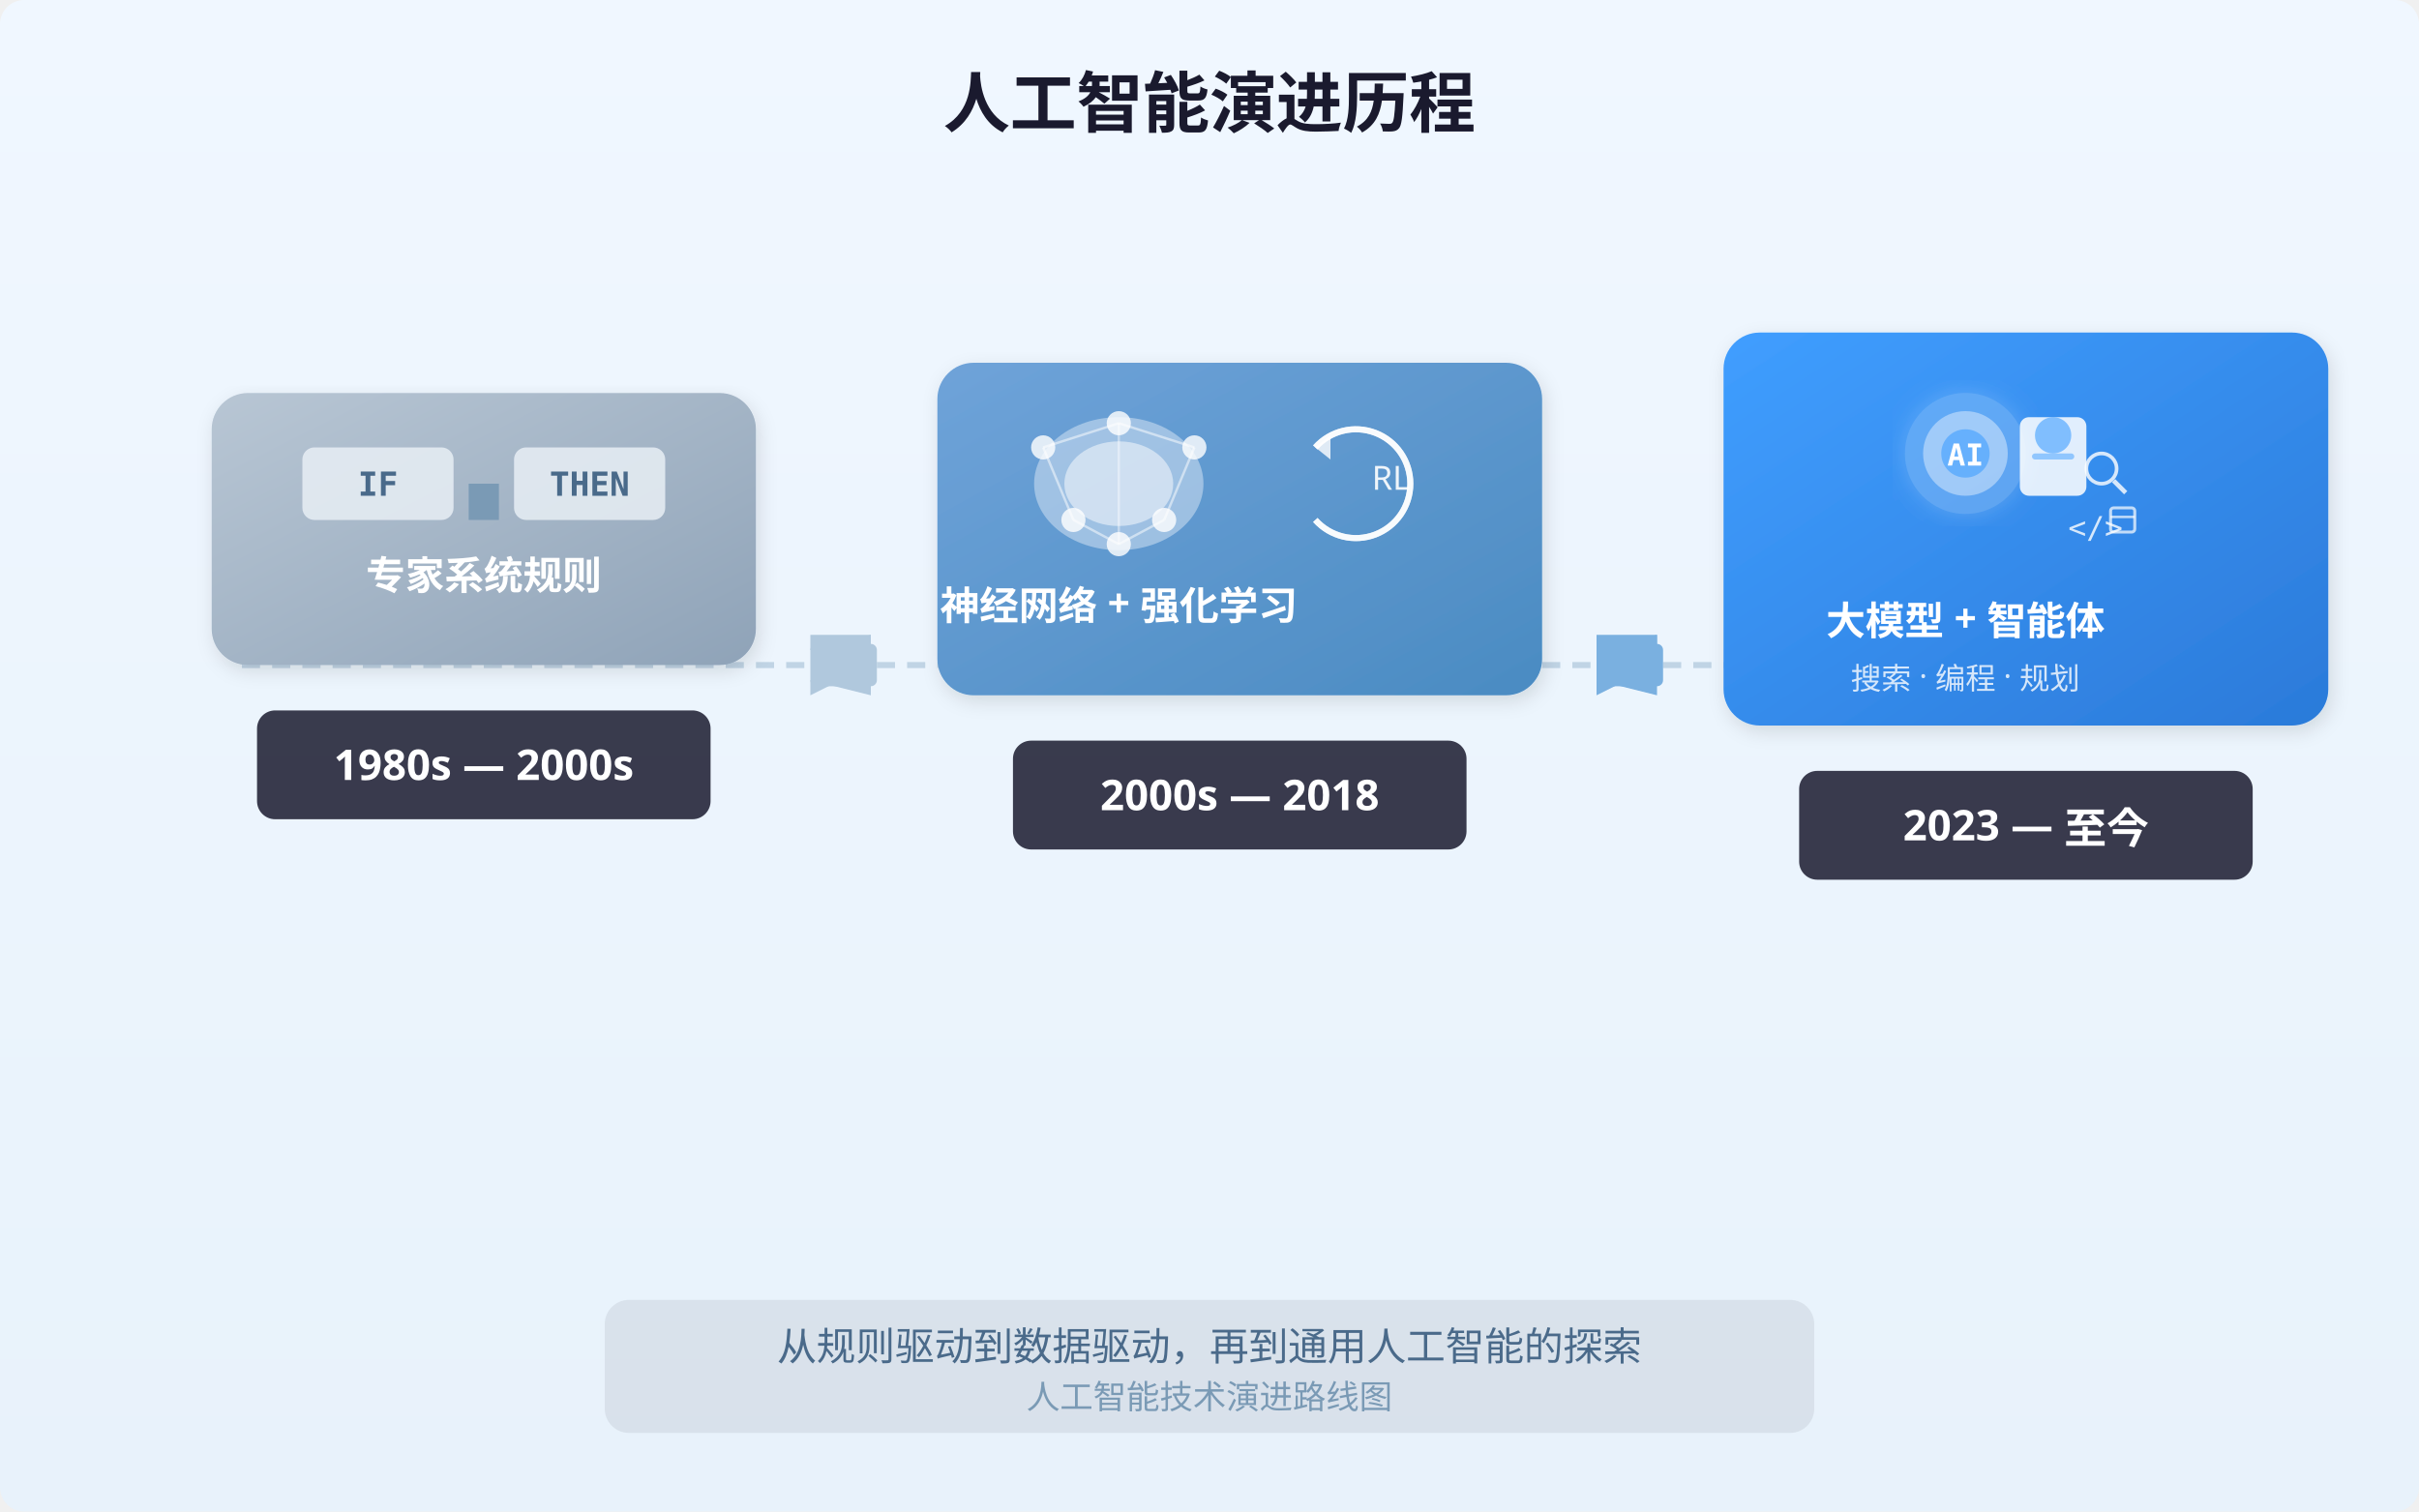
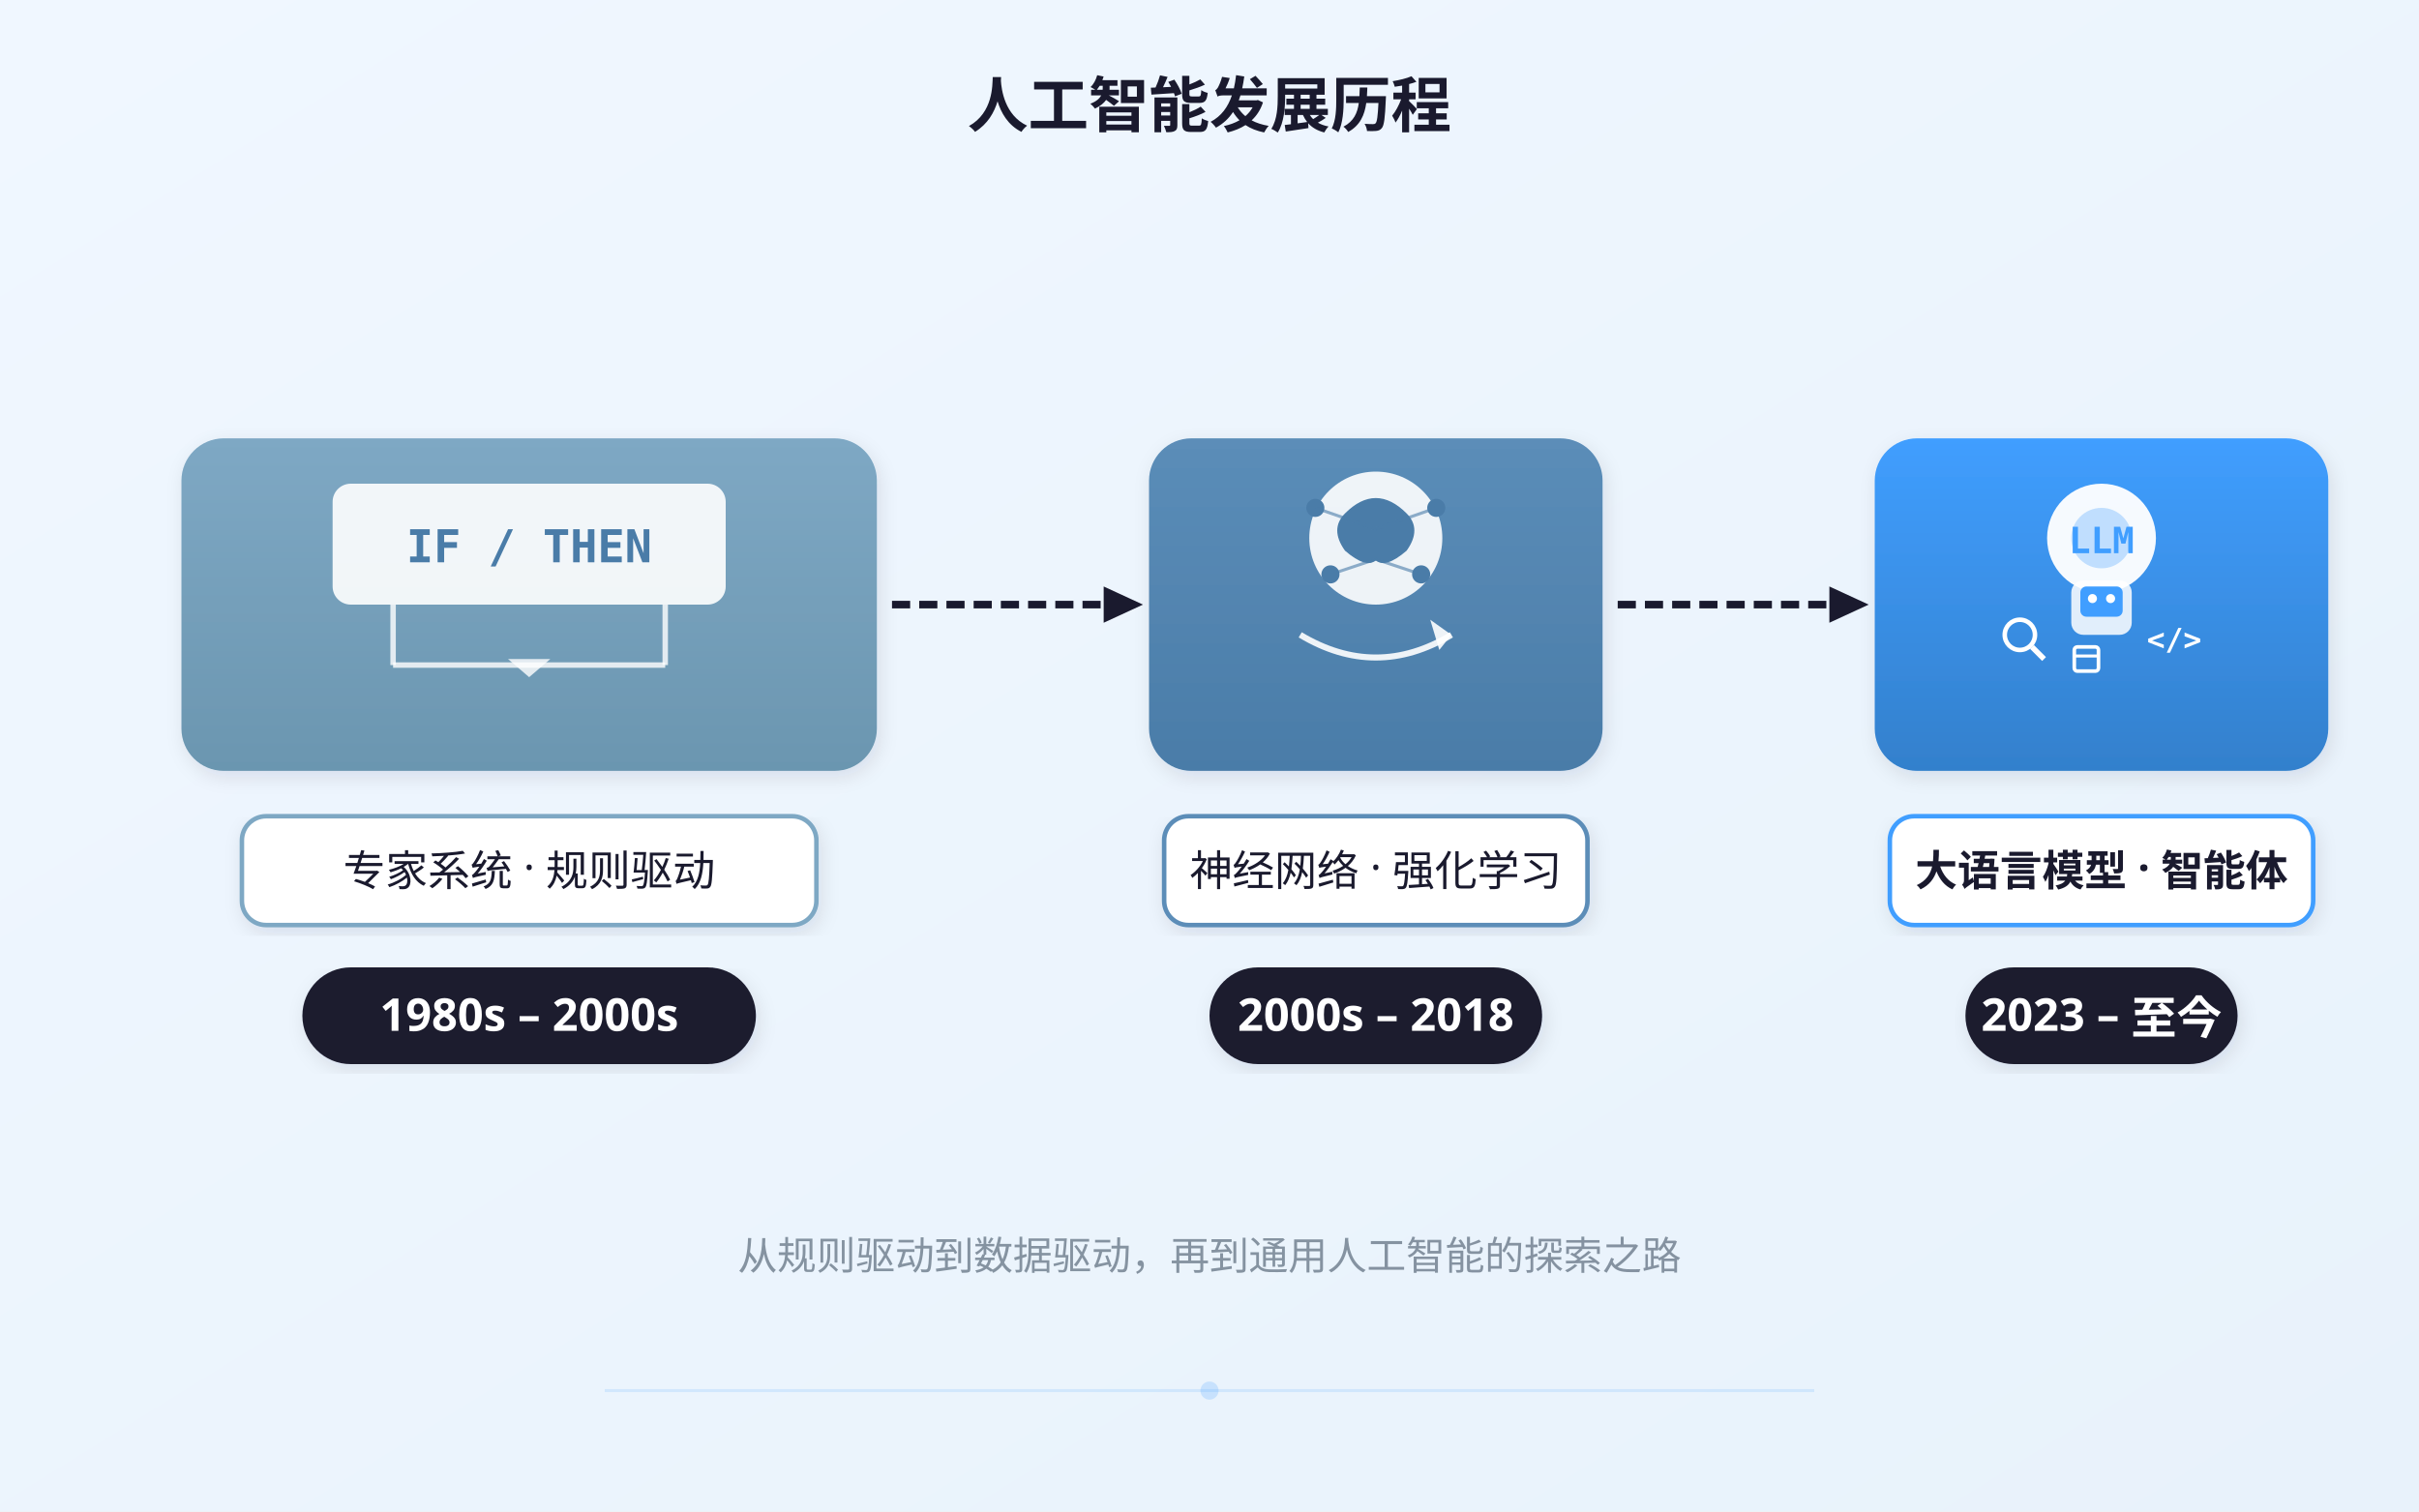
<svg xmlns="http://www.w3.org/2000/svg" viewBox="0 0 800 500" width="800" height="500">
  <defs>
-     <linearGradient id="bgGrad" x1="0" y1="0" x2="0" y2="1">
-       <stop offset="0%" stop-color="#f0f7ff" />
-       <stop offset="100%" stop-color="#e8f2fb" />
+     <linearGradient id="bgGrad" x1="0%" y1="0%" x2="100%" y2="100%">
+       <stop offset="0%" style="stop-color:#f0f7ff;stop-opacity:1" />
+       <stop offset="100%" style="stop-color:#e8f2fb;stop-opacity:1" />
    </linearGradient>
-     <linearGradient id="era1Grad" x1="0" y1="0" x2="1" y2="1">
-       <stop offset="0%" stop-color="#b8c6d4" />
-       <stop offset="100%" stop-color="#8fa3b8" />
+     <linearGradient id="era1Grad" x1="0%" y1="0%" x2="0%" y2="100%">
+       <stop offset="0%" style="stop-color:#7ea8c4;stop-opacity:1" />
+       <stop offset="100%" style="stop-color:#6b96b0;stop-opacity:1" />
    </linearGradient>
-     <linearGradient id="era2Grad" x1="0" y1="0" x2="1" y2="1">
-       <stop offset="0%" stop-color="#6fa3d9" />
-       <stop offset="100%" stop-color="#4a8bc2" />
+     <linearGradient id="era2Grad" x1="0%" y1="0%" x2="0%" y2="100%">
+       <stop offset="0%" style="stop-color:#5b8db8;stop-opacity:1" />
+       <stop offset="100%" style="stop-color:#4a7ca8;stop-opacity:1" />
    </linearGradient>
-     <linearGradient id="era3Grad" x1="0" y1="0" x2="1" y2="1">
-       <stop offset="0%" stop-color="#409EFF" />
-       <stop offset="100%" stop-color="#2b7ad9" />
+     <linearGradient id="era3Grad" x1="0%" y1="0%" x2="0%" y2="100%">
+       <stop offset="0%" style="stop-color:#409EFF;stop-opacity:1" />
+       <stop offset="100%" style="stop-color:#3380cc;stop-opacity:1" />
    </linearGradient>
    <filter id="shadow" x="-5%" y="-5%" width="115%" height="115%">
-       <feDropShadow dx="1" dy="2" stdDeviation="3" flood-opacity="0.12" />
-     </filter>
-     <filter id="glow">
-       <feGaussianBlur stdDeviation="4" result="blur" />
-       <feMerge>
-         <feMergeNode in="blur" />
-         <feMergeNode in="SourceGraphic" />
-       </feMerge>
+       <feDropShadow dx="1" dy="2" stdDeviation="3" flood-color="#1a1a2e" flood-opacity="0.1" />
    </filter>
  </defs>
-   <rect width="800" height="500" fill="url(#bgGrad)" rx="8" />
-   <text x="400" y="42" text-anchor="middle" font-family="Microsoft YaHei, SimHei, sans-serif" font-size="22" font-weight="bold" fill="#1a1a2e">人工智能演进历程</text>
-   <line x1="80" y1="220" x2="740" y2="220" stroke="#c0d4e5" stroke-width="2" stroke-dasharray="6,4" />
-   <g filter="url(#shadow)">
-     <rect x="70" y="130" width="180" height="90" rx="12" fill="url(#era1Grad)" />
-     <rect x="100" y="148" width="50" height="24" rx="4" fill="#e8eef5" opacity="0.85" />
-     <text x="125" y="164" text-anchor="middle" font-family="monospace" font-size="11" fill="#4a6a8a" font-weight="bold">IF</text>
-     <polygon points="155,160 165,160 165,172 155,172" fill="#7a9ab5" />
-     <rect x="170" y="148" width="50" height="24" rx="4" fill="#e8eef5" opacity="0.85" />
-     <text x="195" y="164" text-anchor="middle" font-family="monospace" font-size="11" fill="#4a6a8a" font-weight="bold">THEN</text>
-     <text x="160" y="195" text-anchor="middle" font-family="Microsoft YaHei, SimHei, sans-serif" font-size="13" fill="#ffffff" font-weight="bold">专家系统规则</text>
-   </g>
-   <rect x="85" y="235" width="150" height="36" rx="6" fill="#1a1a2e" opacity="0.85" />
-   <text x="160" y="258" text-anchor="middle" font-family="Microsoft YaHei, SimHei, sans-serif" font-size="14" fill="#ffffff" font-weight="bold">1980s — 2000s</text>
-   <polygon points="268,215 288,210 288,220 288,220" fill="#b0c8dd" />
-   <polygon points="268,225 288,220 288,230 288,220" fill="#b0c8dd" />
-   <polygon points="268,210 288,210 288,220 268,215" fill="#b0c8dd" />
-   <polygon points="268,230 288,220 288,230 268,225" fill="#b0c8dd" />
-   <rect x="268" y="213" width="22" height="14" rx="2" fill="#b0c8dd" />
-   <g filter="url(#shadow)">
-     <rect x="310" y="120" width="200" height="110" rx="12" fill="url(#era2Grad)" />
-     <ellipse cx="370" cy="160" rx="28" ry="22" fill="#dce8f5" opacity="0.5" />
-     <ellipse cx="370" cy="160" rx="18" ry="14" fill="#eef4fa" opacity="0.6" />
-     <circle cx="345" cy="148" r="4" fill="#ffffff" opacity="0.8" />
-     <circle cx="370" cy="140" r="4" fill="#ffffff" opacity="0.8" />
-     <circle cx="395" cy="148" r="4" fill="#ffffff" opacity="0.8" />
-     <circle cx="355" cy="172" r="4" fill="#ffffff" opacity="0.8" />
-     <circle cx="385" cy="172" r="4" fill="#ffffff" opacity="0.8" />
-     <circle cx="370" cy="180" r="4" fill="#ffffff" opacity="0.8" />
-     <line x1="345" y1="148" x2="370" y2="140" stroke="#ffffff" stroke-width="0.8" opacity="0.5" />
-     <line x1="370" y1="140" x2="395" y2="148" stroke="#ffffff" stroke-width="0.8" opacity="0.5" />
-     <line x1="345" y1="148" x2="355" y2="172" stroke="#ffffff" stroke-width="0.8" opacity="0.5" />
-     <line x1="395" y1="148" x2="385" y2="172" stroke="#ffffff" stroke-width="0.8" opacity="0.5" />
-     <line x1="355" y1="172" x2="370" y2="180" stroke="#ffffff" stroke-width="0.8" opacity="0.5" />
-     <line x1="385" y1="172" x2="370" y2="180" stroke="#ffffff" stroke-width="0.8" opacity="0.5" />
-     <line x1="370" y1="140" x2="370" y2="180" stroke="#ffffff" stroke-width="0.8" opacity="0.4" />
-     <path d="M435,148 A18,18 0,1,1 435,172" stroke="#ffffff" stroke-width="2" fill="none" opacity="0.8" />
-     <polygon points="435,148 440,144 440,152" fill="#ffffff" opacity="0.8" />
-     <path d="M435,148 A18,18 0,1,1 435,172" stroke="#ffffff" stroke-width="2" fill="none" opacity="0.8" />
-     <text x="460" y="162" text-anchor="middle" font-family="Microsoft YaHei, SimHei, sans-serif" font-size="11" fill="#ffffff" opacity="0.9">RL</text>
-     <text x="370" y="205" text-anchor="middle" font-family="Microsoft YaHei, SimHei, sans-serif" font-size="13" fill="#ffffff" font-weight="bold">神经网络 + 强化学习</text>
-   </g>
-   <rect x="335" y="245" width="150" height="36" rx="6" fill="#1a1a2e" opacity="0.85" />
-   <text x="410" y="268" text-anchor="middle" font-family="Microsoft YaHei, SimHei, sans-serif" font-size="14" fill="#ffffff" font-weight="bold">2000s — 2018</text>
-   <polygon points="528,215 548,210 548,220 548,220" fill="#7ab0e0" />
-   <polygon points="528,225 548,220 548,230 548,220" fill="#7ab0e0" />
-   <polygon points="528,210 548,210 548,220 528,215" fill="#7ab0e0" />
-   <polygon points="528,230 548,220 548,230 528,225" fill="#7ab0e0" />
-   <rect x="528" y="213" width="22" height="14" rx="2" fill="#7ab0e0" />
-   <g filter="url(#shadow)">
-     <rect x="570" y="110" width="200" height="130" rx="12" fill="url(#era3Grad)" />
-     <circle cx="650" cy="150" r="20" fill="#ffffff" opacity="0.2" filter="url(#glow)" />
-     <circle cx="650" cy="150" r="14" fill="#ffffff" opacity="0.4" />
-     <circle cx="650" cy="150" r="8" fill="#409EFF" opacity="0.6" />
-     <text x="650" y="154" text-anchor="middle" font-family="monospace" font-size="10" fill="#ffffff" font-weight="bold">AI</text>
-     <rect x="668" y="138" width="22" height="26" rx="3" fill="#ffffff" opacity="0.85" />
-     <circle cx="679" cy="144" r="6" fill="#409EFF" opacity="0.6" />
-     <rect x="672" y="150" width="14" height="2" rx="1" fill="#409EFF" opacity="0.5" />
-     <circle cx="695" cy="155" r="5" fill="none" stroke="#ffffff" stroke-width="1.2" opacity="0.8" />
-     <line x1="699" y1="159" x2="703" y2="163" stroke="#ffffff" stroke-width="1.5" opacity="0.8" />
-     <text x="693" y="178" text-anchor="middle" font-family="monospace" font-size="10" fill="#ffffff" opacity="0.8">&lt;/&gt;</text>
-     <rect x="698" y="168" width="8" height="8" rx="1" fill="none" stroke="#ffffff" stroke-width="1" opacity="0.7" />
-     <line x1="698" y1="171" x2="706" y2="171" stroke="#ffffff" stroke-width="0.8" opacity="0.7" />
-     <text x="650" y="210" text-anchor="middle" font-family="Microsoft YaHei, SimHei, sans-serif" font-size="13" fill="#ffffff" font-weight="bold">大模型 + 智能体</text>
-     <text x="650" y="228" text-anchor="middle" font-family="Microsoft YaHei, SimHei, sans-serif" font-size="10" fill="#ffffff" opacity="0.8">搜索 · 编程 · 规划</text>
-   </g>
-   <rect x="595" y="255" width="150" height="36" rx="6" fill="#1a1a2e" opacity="0.85" />
-   <text x="670" y="278" text-anchor="middle" font-family="Microsoft YaHei, SimHei, sans-serif" font-size="14" fill="#ffffff" font-weight="bold">2023 — 至今</text>
-   <rect x="200" y="430" width="400" height="44" rx="8" fill="#1a1a2e" opacity="0.08" />
-   <text x="400" y="450" text-anchor="middle" font-family="Microsoft YaHei, SimHei, sans-serif" font-size="13" fill="#4a6a8a">从规则驱动到数据驱动，再到通用人工智能的探索</text>
-   <text x="400" y="466" text-anchor="middle" font-family="Microsoft YaHei, SimHei, sans-serif" font-size="11" fill="#7a9ab5">人工智能技术演进路线图</text>
+   <rect width="800" height="500" fill="url(#bgGrad)" rx="0" />
+   <text x="400" y="42" text-anchor="middle" font-family="Microsoft YaHei, SimHei, sans-serif" font-size="20" font-weight="bold" fill="#1a1a2e">人工智能发展历程</text>
+   <line x1="295" y1="200" x2="365" y2="200" stroke="#1a1a2e" stroke-width="2.5" stroke-dasharray="6,3" />
+   <polygon points="365,194 378,200 365,206" fill="#1a1a2e" />
+   <line x1="535" y1="200" x2="605" y2="200" stroke="#1a1a2e" stroke-width="2.5" stroke-dasharray="6,3" />
+   <polygon points="605,194 618,200 605,206" fill="#1a1a2e" />
+   <rect x="60" y="145" width="230" height="110" rx="14" fill="url(#era1Grad)" filter="url(#shadow)" />
+   <rect x="110" y="160" width="130" height="40" rx="6" fill="white" fill-opacity="0.9" />
+   <text x="175" y="186" text-anchor="middle" font-family="Consolas, monospace" font-size="15" font-weight="bold" fill="#4a7ca8">IF / THEN</text>
+   <line x1="130" y1="200" x2="130" y2="220" stroke="white" stroke-width="1.8" stroke-opacity="0.8" />
+   <line x1="220" y1="200" x2="220" y2="220" stroke="white" stroke-width="1.8" stroke-opacity="0.8" />
+   <line x1="130" y1="220" x2="220" y2="220" stroke="white" stroke-width="1.8" stroke-opacity="0.8" />
+   <polygon points="175,224 168,218 182,218" fill="white" fill-opacity="0.8" />
+   <rect x="80" y="270" width="190" height="36" rx="8" fill="white" stroke="#7ea8c4" stroke-width="1.5" filter="url(#shadow)" />
+   <text x="175" y="293" text-anchor="middle" font-family="Microsoft YaHei, SimHei, sans-serif" font-size="14" fill="#1a1a2e">专家系统 · 规则驱动</text>
+   <rect x="100" y="320" width="150" height="32" rx="16" fill="#1a1a2e" filter="url(#shadow)" />
+   <text x="175" y="341" text-anchor="middle" font-family="Microsoft YaHei, SimHei, sans-serif" font-size="15" font-weight="bold" fill="white">1980s – 2000s</text>
+   <rect x="380" y="145" width="150" height="110" rx="14" fill="url(#era2Grad)" filter="url(#shadow)" />
+   <circle cx="455" cy="178" r="22" fill="white" fill-opacity="0.9" />
+   <path d="M445,170 Q455,160 465,170 Q470,175 465,182 Q458,188 455,185 Q452,188 445,182 Q440,175 445,170Z" fill="#4a7ca8" stroke="#4a7ca8" stroke-width="0.5" />
+   <circle cx="435" cy="168" r="3" fill="#4a7ca8" />
+   <circle cx="475" cy="168" r="3" fill="#4a7ca8" />
+   <circle cx="440" cy="190" r="3" fill="#4a7ca8" />
+   <circle cx="470" cy="190" r="3" fill="#4a7ca8" />
+   <line x1="435" y1="168" x2="455" y2="175" stroke="#4a7ca8" stroke-width="1" stroke-opacity="0.6" />
+   <line x1="475" y1="168" x2="455" y2="175" stroke="#4a7ca8" stroke-width="1" stroke-opacity="0.6" />
+   <line x1="440" y1="190" x2="455" y2="185" stroke="#4a7ca8" stroke-width="1" stroke-opacity="0.6" />
+   <line x1="470" y1="190" x2="455" y2="185" stroke="#4a7ca8" stroke-width="1" stroke-opacity="0.6" />
+   <path d="M430,210 Q455,225 480,210" fill="none" stroke="white" stroke-width="2" stroke-opacity="0.9" />
+   <polygon points="480,210 473,205 476,215" fill="white" fill-opacity="0.9" />
+   <rect x="385" y="270" width="140" height="36" rx="8" fill="white" stroke="#5b8db8" stroke-width="1.5" filter="url(#shadow)" />
+   <text x="455" y="293" text-anchor="middle" font-family="Microsoft YaHei, SimHei, sans-serif" font-size="14" fill="#1a1a2e">神经网络 · 强化学习</text>
+   <rect x="400" y="320" width="110" height="32" rx="16" fill="#1a1a2e" filter="url(#shadow)" />
+   <text x="455" y="341" text-anchor="middle" font-family="Microsoft YaHei, SimHei, sans-serif" font-size="15" font-weight="bold" fill="white">2000s – 2018</text>
+   <rect x="620" y="145" width="150" height="110" rx="14" fill="url(#era3Grad)" filter="url(#shadow)" />
+   <circle cx="695" cy="178" r="18" fill="white" fill-opacity="0.95" />
+   <circle cx="695" cy="178" r="10" fill="#409EFF" fill-opacity="0.3" />
+   <text x="695" y="183" text-anchor="middle" font-family="Consolas, monospace" font-size="12" font-weight="bold" fill="#409EFF">LLM</text>
+   <rect x="685" y="192" width="20" height="18" rx="4" fill="white" fill-opacity="0.85" />
+   <rect x="688" y="194" width="14" height="10" rx="2" fill="#409EFF" />
+   <circle cx="692" cy="198" r="1.5" fill="white" />
+   <circle cx="698" cy="198" r="1.5" fill="white" />
+   <circle cx="668" cy="210" r="5" fill="none" stroke="white" stroke-width="1.5" />
+   <line x1="672" y1="214" x2="676" y2="218" stroke="white" stroke-width="1.8" />
+   <text x="710" y="215" font-family="Consolas, monospace" font-size="10" fill="white" font-weight="bold">&lt;/&gt;</text>
+   <rect x="686" y="214" width="8" height="8" rx="1" fill="none" stroke="white" stroke-width="1.2" />
+   <line x1="686" y1="217" x2="694" y2="217" stroke="white" stroke-width="1" />
+   <rect x="625" y="270" width="140" height="36" rx="8" fill="white" stroke="#409EFF" stroke-width="1.5" filter="url(#shadow)" />
+   <text x="695" y="293" text-anchor="middle" font-family="Microsoft YaHei, SimHei, sans-serif" font-size="14" fill="#1a1a2e" font-weight="bold">大语言模型 · 智能体</text>
+   <rect x="650" y="320" width="90" height="32" rx="16" fill="#1a1a2e" filter="url(#shadow)" />
+   <text x="695" y="341" text-anchor="middle" font-family="Microsoft YaHei, SimHei, sans-serif" font-size="15" font-weight="bold" fill="white">2023 – 至今</text>
+   <text x="400" y="420" text-anchor="middle" font-family="Microsoft YaHei, SimHei, sans-serif" font-size="13" fill="#5a6a7a" opacity="0.7">从规则驱动到数据驱动，再到通用人工智能的探索之路</text>
+   <line x1="200" y1="460" x2="600" y2="460" stroke="#409EFF" stroke-width="1" stroke-opacity="0.15" />
+   <circle cx="400" cy="460" r="3" fill="#409EFF" fill-opacity="0.2" />
</svg>
